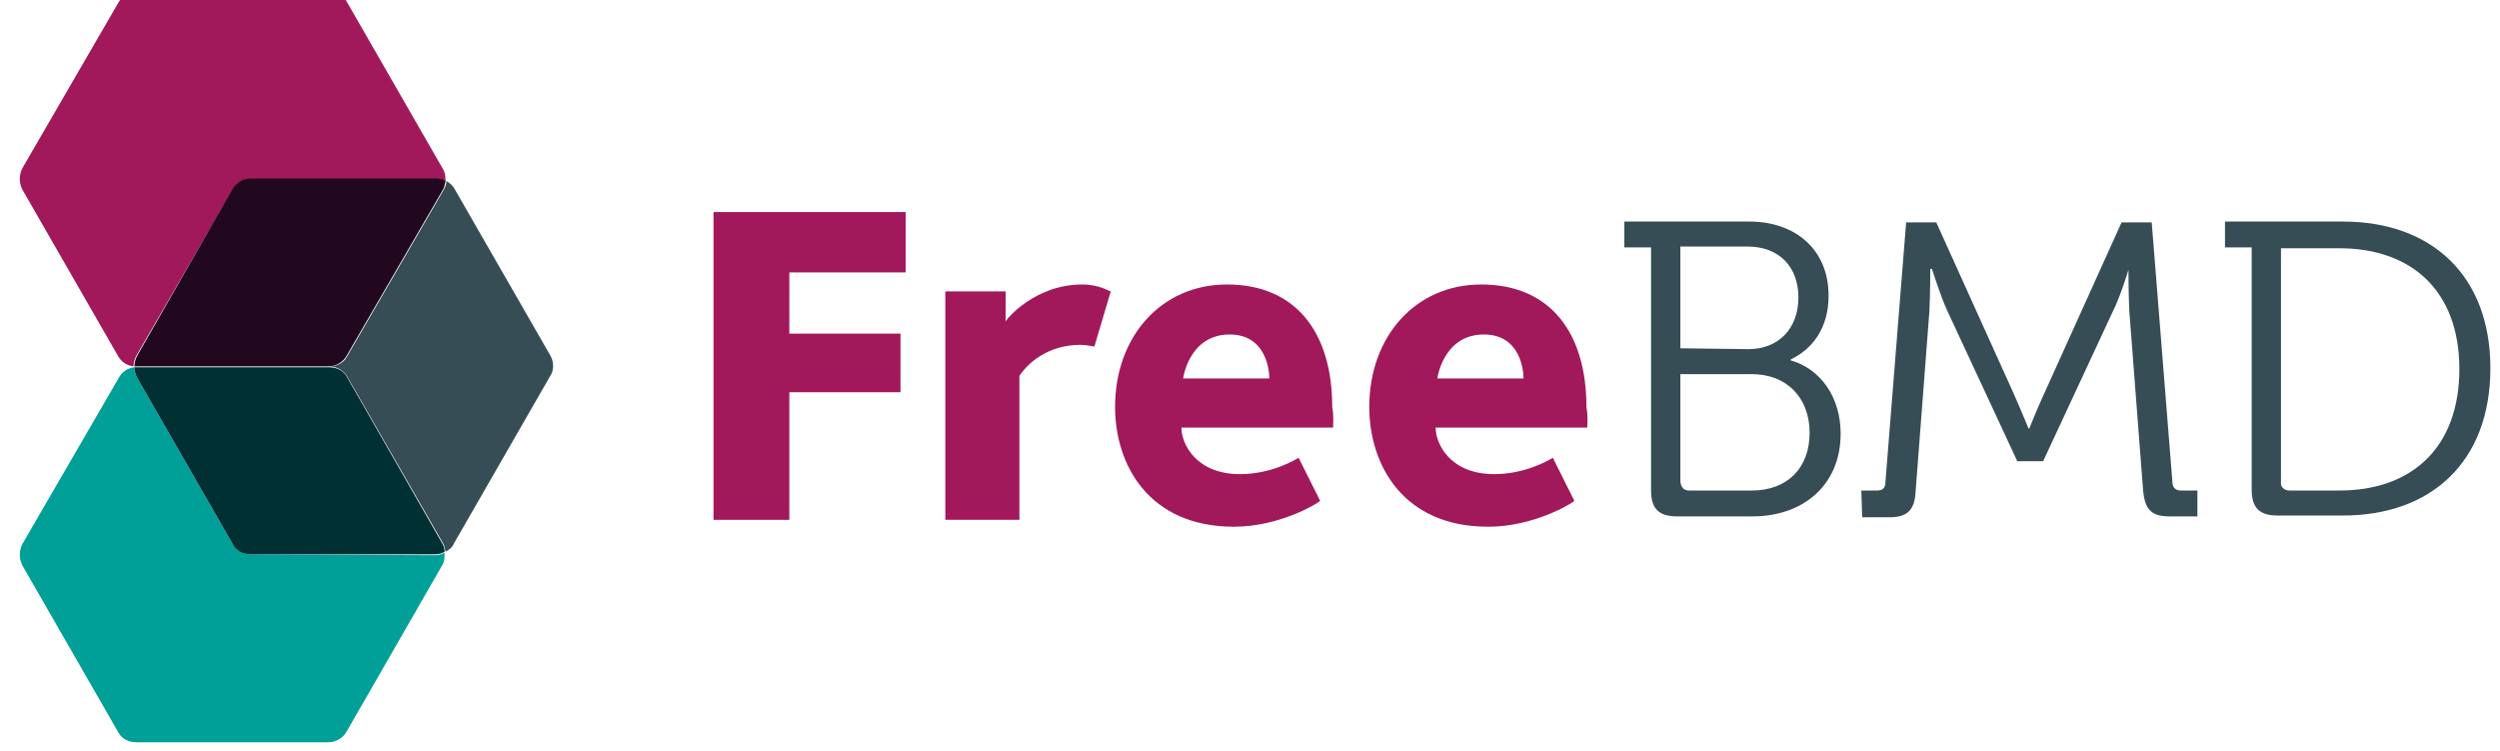
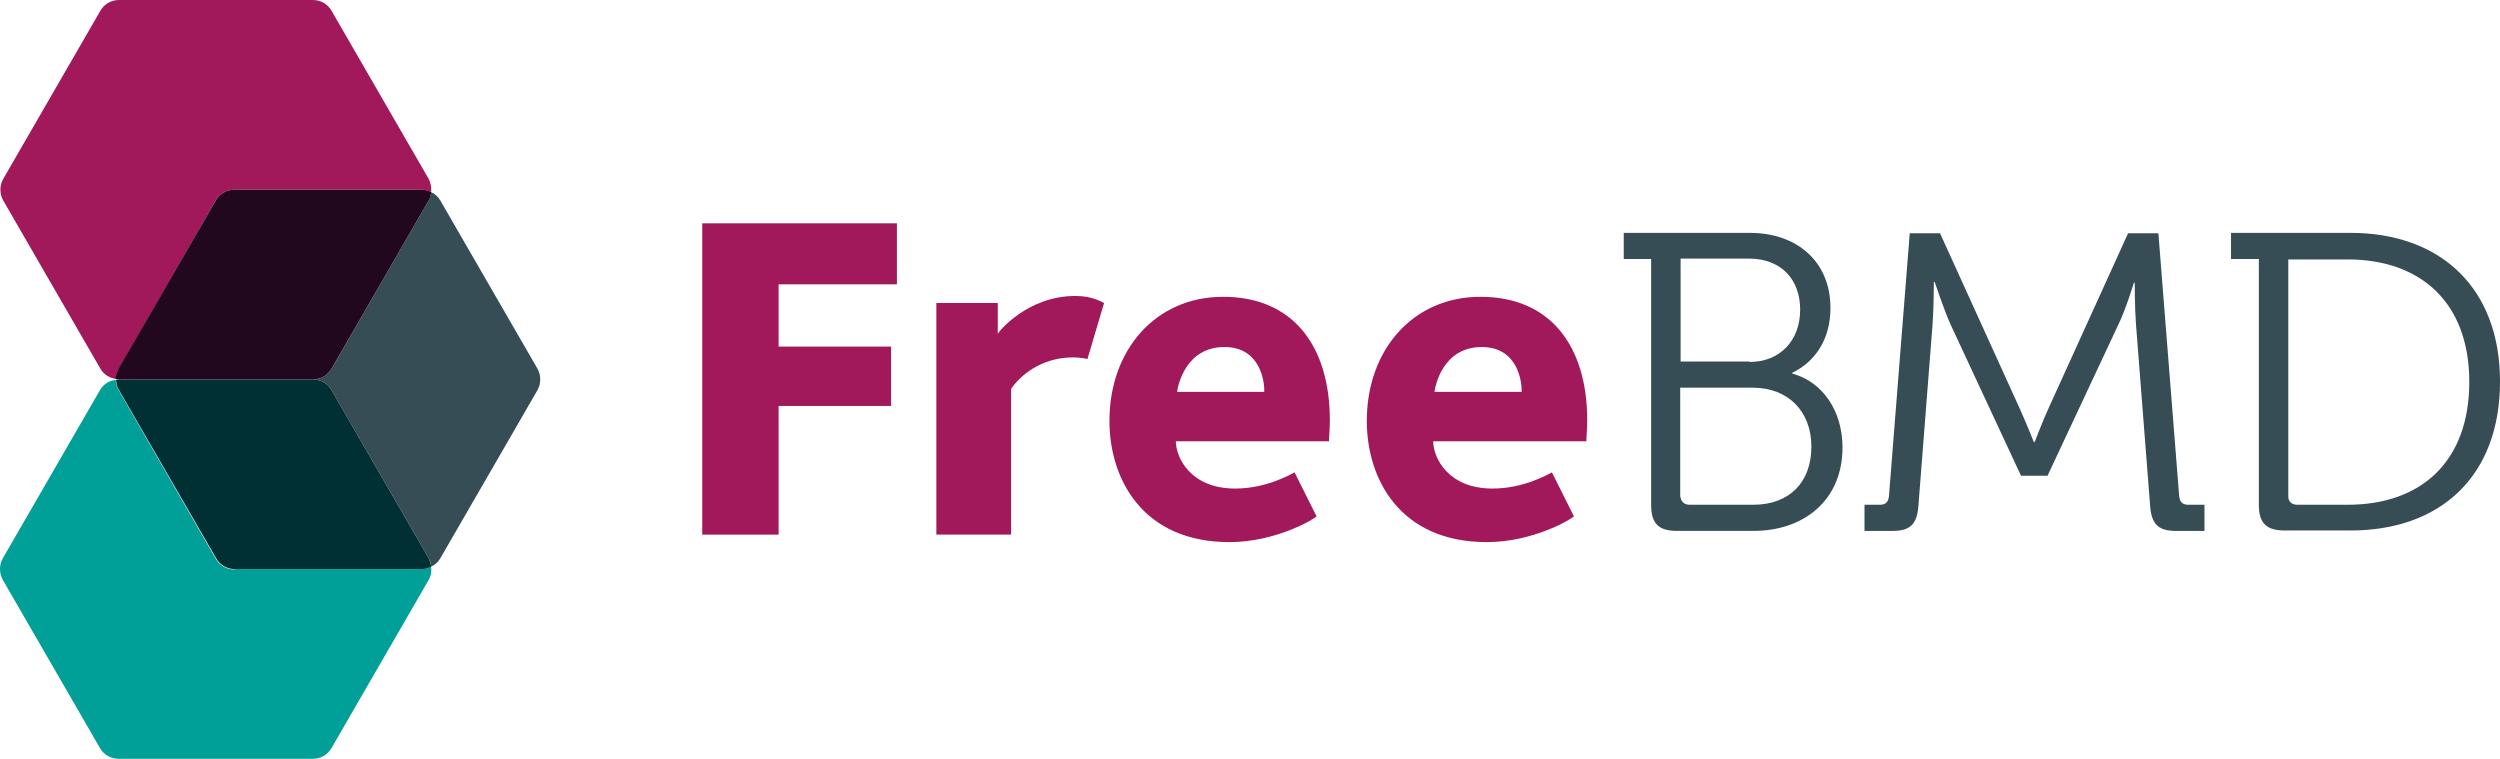
- <svg xmlns="http://www.w3.org/2000/svg" version="1.1" baseProfile="tiny" id="Layer_1" x="0px" y="0px" width="290px" height="87px" viewBox="0 0 290 87" xml:space="preserve">
-   <path fill="#00A099" d="M29.1,64.3c-0.9,0-1.7-0.5-2.1-1.2L15.9,43.8c-0.2-0.4-0.3-0.8-0.3-1.2c-0.8,0.1-1.4,0.5-1.8,1.2L2.6,63.1  c-0.4,0.8-0.4,1.7,0,2.5l11.1,19.3c0.4,0.8,1.2,1.2,2.1,1.2h22.3c0.9,0,1.7-0.5,2.1-1.2l11.1-19.3c0.3-0.5,0.3-1,0.3-1.5  c-0.3,0.2-0.7,0.3-1.1,0.3L29.1,64.3L29.1,64.3z" />
-   <path fill="#A2195B" d="M27,22c0.4-0.8,1.2-1.2,2.1-1.2h21.5c0.4,0,0.8,0.1,1.1,0.3c0-0.5,0-1-0.3-1.5L40.3,0.3  C39.9-0.5,39-1,38.1-1H15.9c-0.9,0-1.7,0.5-2.1,1.2L2.6,19.5c-0.4,0.8-0.4,1.7,0,2.5l11.1,19.3c0.4,0.7,1,1.1,1.8,1.2  c0-0.4,0.1-0.8,0.3-1.2L27,22z" />
-   <path fill="#364D55" d="M63.9,41.3L52.8,22c-0.2-0.4-0.6-0.8-1-1c0,0.3-0.1,0.7-0.3,1L40.3,41.3c-0.4,0.8-1.2,1.2-2.1,1.2  c0.9,0,1.7,0.5,2.1,1.2l11.1,19.3c0.2,0.3,0.2,0.6,0.3,1c0.4-0.2,0.8-0.5,1-1l11.1-19.3C64.3,43,64.3,42.1,63.9,41.3z" />
-   <path fill="#003033" d="M40.3,43.8c-0.4-0.8-1.2-1.2-2.1-1.2H15.9c-0.1,0-0.2,0-0.3,0c0,0.4,0.1,0.8,0.3,1.2l11.1,19.3  c0.4,0.8,1.2,1.2,2.1,1.2h21.4c0.4,0,0.8-0.1,1.1-0.3c0-0.3-0.1-0.7-0.3-1L40.3,43.8z" />
-   <path fill="#22081E" d="M38.1,42.5c0.9,0,1.7-0.5,2.1-1.2L51.4,22c0.2-0.3,0.2-0.6,0.3-1c-0.3-0.2-0.7-0.3-1.1-0.3H29.1  c-0.9,0-1.7,0.5-2.1,1.2L15.9,41.3c-0.2,0.4-0.3,0.8-0.3,1.2c0.1,0,0.2,0,0.3,0H38.1z" />
-   <path fill="#364D55" d="M191.6,28.7h-3.1v-3H203c5.3,0,9.2,3.2,9.2,8.6c0,3.8-1.9,6.2-4.4,7.4v0.1c3.5,1,5.8,4.3,5.8,8.5  c0,6.1-4.5,9.6-10.2,9.6h-8.8c-2.1,0-3-0.9-3-3L191.6,28.7L191.6,28.7z M202.9,40.5c3.5,0,5.8-2.4,5.8-6c0-3.5-2.2-5.9-5.9-5.9H195  v11.8L202.9,40.5L202.9,40.5z M196,56.9h7.3c4.1,0,6.7-2.6,6.7-6.7s-2.7-6.8-6.7-6.8H195v12.3C195,56.5,195.4,56.9,196,56.9z" />
-   <path fill="#364D55" d="M216,56.9h1.8c0.7,0,1-0.3,1-1l2.4-30.1h3.5l9,19.9c0.8,1.8,1.7,4,1.7,4h0.1c0,0,0.9-2.3,1.7-4l9-19.9h3.5  l2.4,30.1c0,0.7,0.4,1,1,1h1.9v3h-3.3c-2.1,0-2.8-0.9-3-3l-1.6-20.8c-0.1-1.9-0.1-4.8-0.1-4.8H247c0,0-0.9,3-1.8,4.8l-8.1,17.4h-3  l-8.1-17.4c-0.8-1.7-1.8-4.9-1.8-4.9H224c0,0,0,3-0.1,4.9L222.3,57c-0.1,2.1-0.9,3-3,3h-3.2L216,56.9L216,56.9z" />
-   <path fill="#364D55" d="M261.3,28.7h-3.1v-3h13.7c10.3,0,17.1,6.3,17.1,17c0,10.9-6.9,17.1-17.1,17.1h-7.6c-2.1,0-3-0.9-3-3  L261.3,28.7L261.3,28.7z M265.7,56.9h5.8c8.4,0,13.9-5,13.9-14.1c0-9.1-5.6-14-13.9-14h-6.8v27.1C264.6,56.5,265.1,56.9,265.7,56.9z  " />
+ <svg xmlns="http://www.w3.org/2000/svg" version="1.1" id="Layer_1" x="0px" y="0px" width="287.144px" height="87.153px" viewBox="0 0 287.144 87.153" enable-background="new 0 0 287.144 87.153" xml:space="preserve">
  <g>
-     <path fill="#A2195B" d="M91.6,31.6v7.1h12.9v6.8H91.6v14.8h-8.8V24.6h22.3v7H91.6z" />
-     <path fill="#A2195B" d="M127,40.2c-0.1,0-0.9-0.2-1.6-0.2c-3.8,0-6.1,2.1-7.1,3.6v16.7h-8.6V33.8h7v3.5c0.1-0.3,3.4-4.3,8.9-4.3   c2,0,3.1,0.8,3.3,0.8L127,40.2z" />
-     <path fill="#A2195B" d="M154.7,49.6h-17.6c0,1.9,1.7,5.4,6.8,5.4c3.6,0,6.3-1.6,6.8-1.9l2.5,5c-0.3,0.3-4.7,3-10,3   c-9.9,0-13.8-7.2-13.8-13.9c0-8.1,5.3-14.2,13-14.2c8,0,12.2,5.6,12.2,14.2C154.8,48.3,154.7,49,154.7,49.6z M142.7,38.8   c-4.4,0-5.3,4.4-5.4,5.1h10C147.3,42.9,146.9,38.8,142.7,38.8z" />
-     <path fill="#A2195B" d="M184.2,49.6h-17.6c0,1.9,1.7,5.4,6.8,5.4c3.6,0,6.3-1.6,6.8-1.9l2.5,5c-0.3,0.3-4.7,3-10,3   c-9.9,0-13.8-7.2-13.8-13.9c0-8.1,5.3-14.2,13-14.2c8,0,12.2,5.6,12.2,14.2C184.3,48.3,184.2,49,184.2,49.6z M172.2,38.8   c-4.4,0-5.3,4.4-5.4,5.1h10C176.8,42.9,176.4,38.8,172.2,38.8z" />
+     <path fill="#00A099" d="M26.925,65.412c-0.906,0-1.716-0.477-2.145-1.24L13.624,44.816c-0.191-0.381-0.334-0.763-0.334-1.192   c-0.763,0.095-1.43,0.524-1.812,1.192L0.322,64.125c-0.429,0.763-0.429,1.716,0,2.479l11.156,19.309   c0.429,0.763,1.24,1.24,2.145,1.24h22.313c0.906,0,1.716-0.477,2.145-1.24l11.156-19.309c0.286-0.477,0.334-1.001,0.286-1.526   c-0.334,0.191-0.715,0.286-1.097,0.286H26.925V65.412z" />
+     <path fill="#A2195B" d="M24.78,23.028c0.429-0.763,1.24-1.24,2.145-1.24h21.502c0.381,0,0.763,0.095,1.097,0.286   c0.048-0.524-0.048-1.049-0.286-1.526L38.082,1.24C37.653,0.477,36.842,0,35.936,0H13.671c-0.906,0-1.716,0.477-2.145,1.24   L0.369,20.549c-0.429,0.763-0.429,1.716,0,2.479l11.156,19.309c0.381,0.667,1.049,1.097,1.812,1.192   c0-0.429,0.095-0.811,0.334-1.192L24.78,23.028z" />
+     <path fill="#364D55" d="M61.729,42.337L50.573,23.028c-0.238-0.429-0.62-0.763-1.049-0.954c-0.048,0.334-0.143,0.667-0.286,0.954   L38.082,42.337c-0.429,0.763-1.24,1.24-2.145,1.24c0.906,0,1.716,0.477,2.145,1.24l11.156,19.309   c0.191,0.286,0.238,0.62,0.286,0.954c0.429-0.191,0.811-0.524,1.049-0.954l11.156-19.309C62.158,44.053,62.158,43.1,61.729,42.337z   " />
+     <path fill="#003033" d="M38.082,44.816c-0.429-0.763-1.24-1.24-2.145-1.24H13.671c-0.143,0-0.238,0.048-0.334,0.048   c0,0.429,0.095,0.811,0.334,1.192l11.156,19.309c0.429,0.763,1.24,1.24,2.145,1.24h21.454c0.381,0,0.763-0.095,1.097-0.286   c-0.048-0.334-0.143-0.667-0.286-0.954L38.082,44.816z" />
+     <path fill="#22081E" d="M35.936,43.576c0.906,0,1.716-0.477,2.145-1.24l11.156-19.309c0.191-0.286,0.238-0.62,0.286-0.954   c-0.334-0.191-0.715-0.286-1.097-0.286H26.925c-0.906,0-1.716,0.477-2.145,1.24L13.624,42.337   c-0.191,0.381-0.334,0.763-0.334,1.192c0.095,0,0.238,0.048,0.334,0.048H35.936z" />
+     <path fill="#364D55" d="M189.646,29.75h-3.147v-3.004h14.494c5.34,0,9.249,3.242,9.249,8.629c0,3.766-1.907,6.246-4.386,7.438   v0.095c3.528,0.954,5.769,4.339,5.769,8.486c0,6.103-4.482,9.583-10.203,9.583h-8.82c-2.098,0-2.956-0.858-2.956-2.956   L189.646,29.75L189.646,29.75z M200.945,41.574c3.48,0,5.817-2.432,5.817-6.007c0-3.528-2.241-5.864-5.864-5.864h-7.867v11.824   h7.914V41.574z M194.08,57.975h7.295c4.148,0,6.675-2.575,6.675-6.675s-2.718-6.77-6.722-6.77h-8.343v12.348   C193.031,57.593,193.412,57.975,194.08,57.975z" />
+     <path fill="#364D55" d="M214.104,57.975h1.812c0.667,0,1.001-0.334,1.049-1.049l2.384-30.132h3.48l9.059,19.929   c0.811,1.764,1.716,4.053,1.716,4.053h0.095c0,0,0.858-2.288,1.669-4.053l9.059-19.929h3.48l2.384,30.132   c0.048,0.715,0.381,1.049,1.049,1.049h1.859v3.004h-3.29c-2.098,0-2.813-0.858-2.956-2.956l-1.621-20.787   c-0.143-1.859-0.143-4.768-0.143-4.768h-0.095c0,0-0.906,3.004-1.764,4.768l-8.153,17.402h-3.051l-8.105-17.402   c-0.763-1.716-1.812-4.863-1.812-4.863h-0.095c0,0,0,3.004-0.143,4.863l-1.621,20.787c-0.143,2.098-0.858,2.956-2.956,2.956h-3.242   v-3.004H214.104z" />
+     <path fill="#364D55" d="M259.397,29.75h-3.147v-3.004h13.731c10.298,0,17.164,6.293,17.164,17.068   c0,10.918-6.865,17.116-17.164,17.116H262.4c-2.098,0-2.956-0.858-2.956-2.956V29.75H259.397z M263.878,57.975h5.769   c8.439,0,13.969-4.958,13.969-14.112c0-9.106-5.578-14.065-13.969-14.065h-6.818v27.128   C262.782,57.593,263.211,57.975,263.878,57.975z" />
+     <g>
+       <path fill="#A2195B" d="M89.429,32.658v7.151h12.92v6.818h-12.92v14.78h-8.772V25.65h22.36v7.008H89.429z" />
+       <path fill="#A2195B" d="M124.901,41.24c-0.143-0.048-0.906-0.191-1.621-0.191c-3.766,0-6.15,2.145-7.151,3.623v16.734h-8.582    V34.804h7.056v3.528c0.143-0.286,3.433-4.339,8.916-4.339c2.05,0,3.147,0.763,3.29,0.811L124.901,41.24z" />
+       <path fill="#A2195B" d="M152.649,50.68h-17.593c0,1.859,1.669,5.435,6.818,5.435c3.576,0,6.341-1.621,6.818-1.859l2.527,5.054    c-0.334,0.334-4.672,2.956-10.012,2.956c-9.964,0-13.779-7.247-13.779-13.922c0-8.153,5.292-14.255,13.063-14.255    c8.01,0,12.253,5.626,12.253,14.208C152.744,49.345,152.649,50.013,152.649,50.68z M140.634,39.858    c-4.434,0-5.34,4.386-5.435,5.149h10.012C145.259,43.958,144.83,39.858,140.634,39.858z" />
+       <path fill="#A2195B" d="M182.208,50.68h-17.593c0,1.859,1.669,5.435,6.818,5.435c3.576,0,6.341-1.621,6.818-1.859l2.527,5.054    c-0.334,0.334-4.672,2.956-10.012,2.956c-9.964,0-13.779-7.247-13.779-13.922c0-8.153,5.292-14.255,13.063-14.255    c8.01,0,12.253,5.626,12.253,14.208C182.303,49.345,182.208,50.013,182.208,50.68z M170.194,39.858    c-4.434,0-5.34,4.386-5.435,5.149h10.012C174.818,43.958,174.389,39.858,170.194,39.858z" />
+     </g>
  </g>
</svg>
